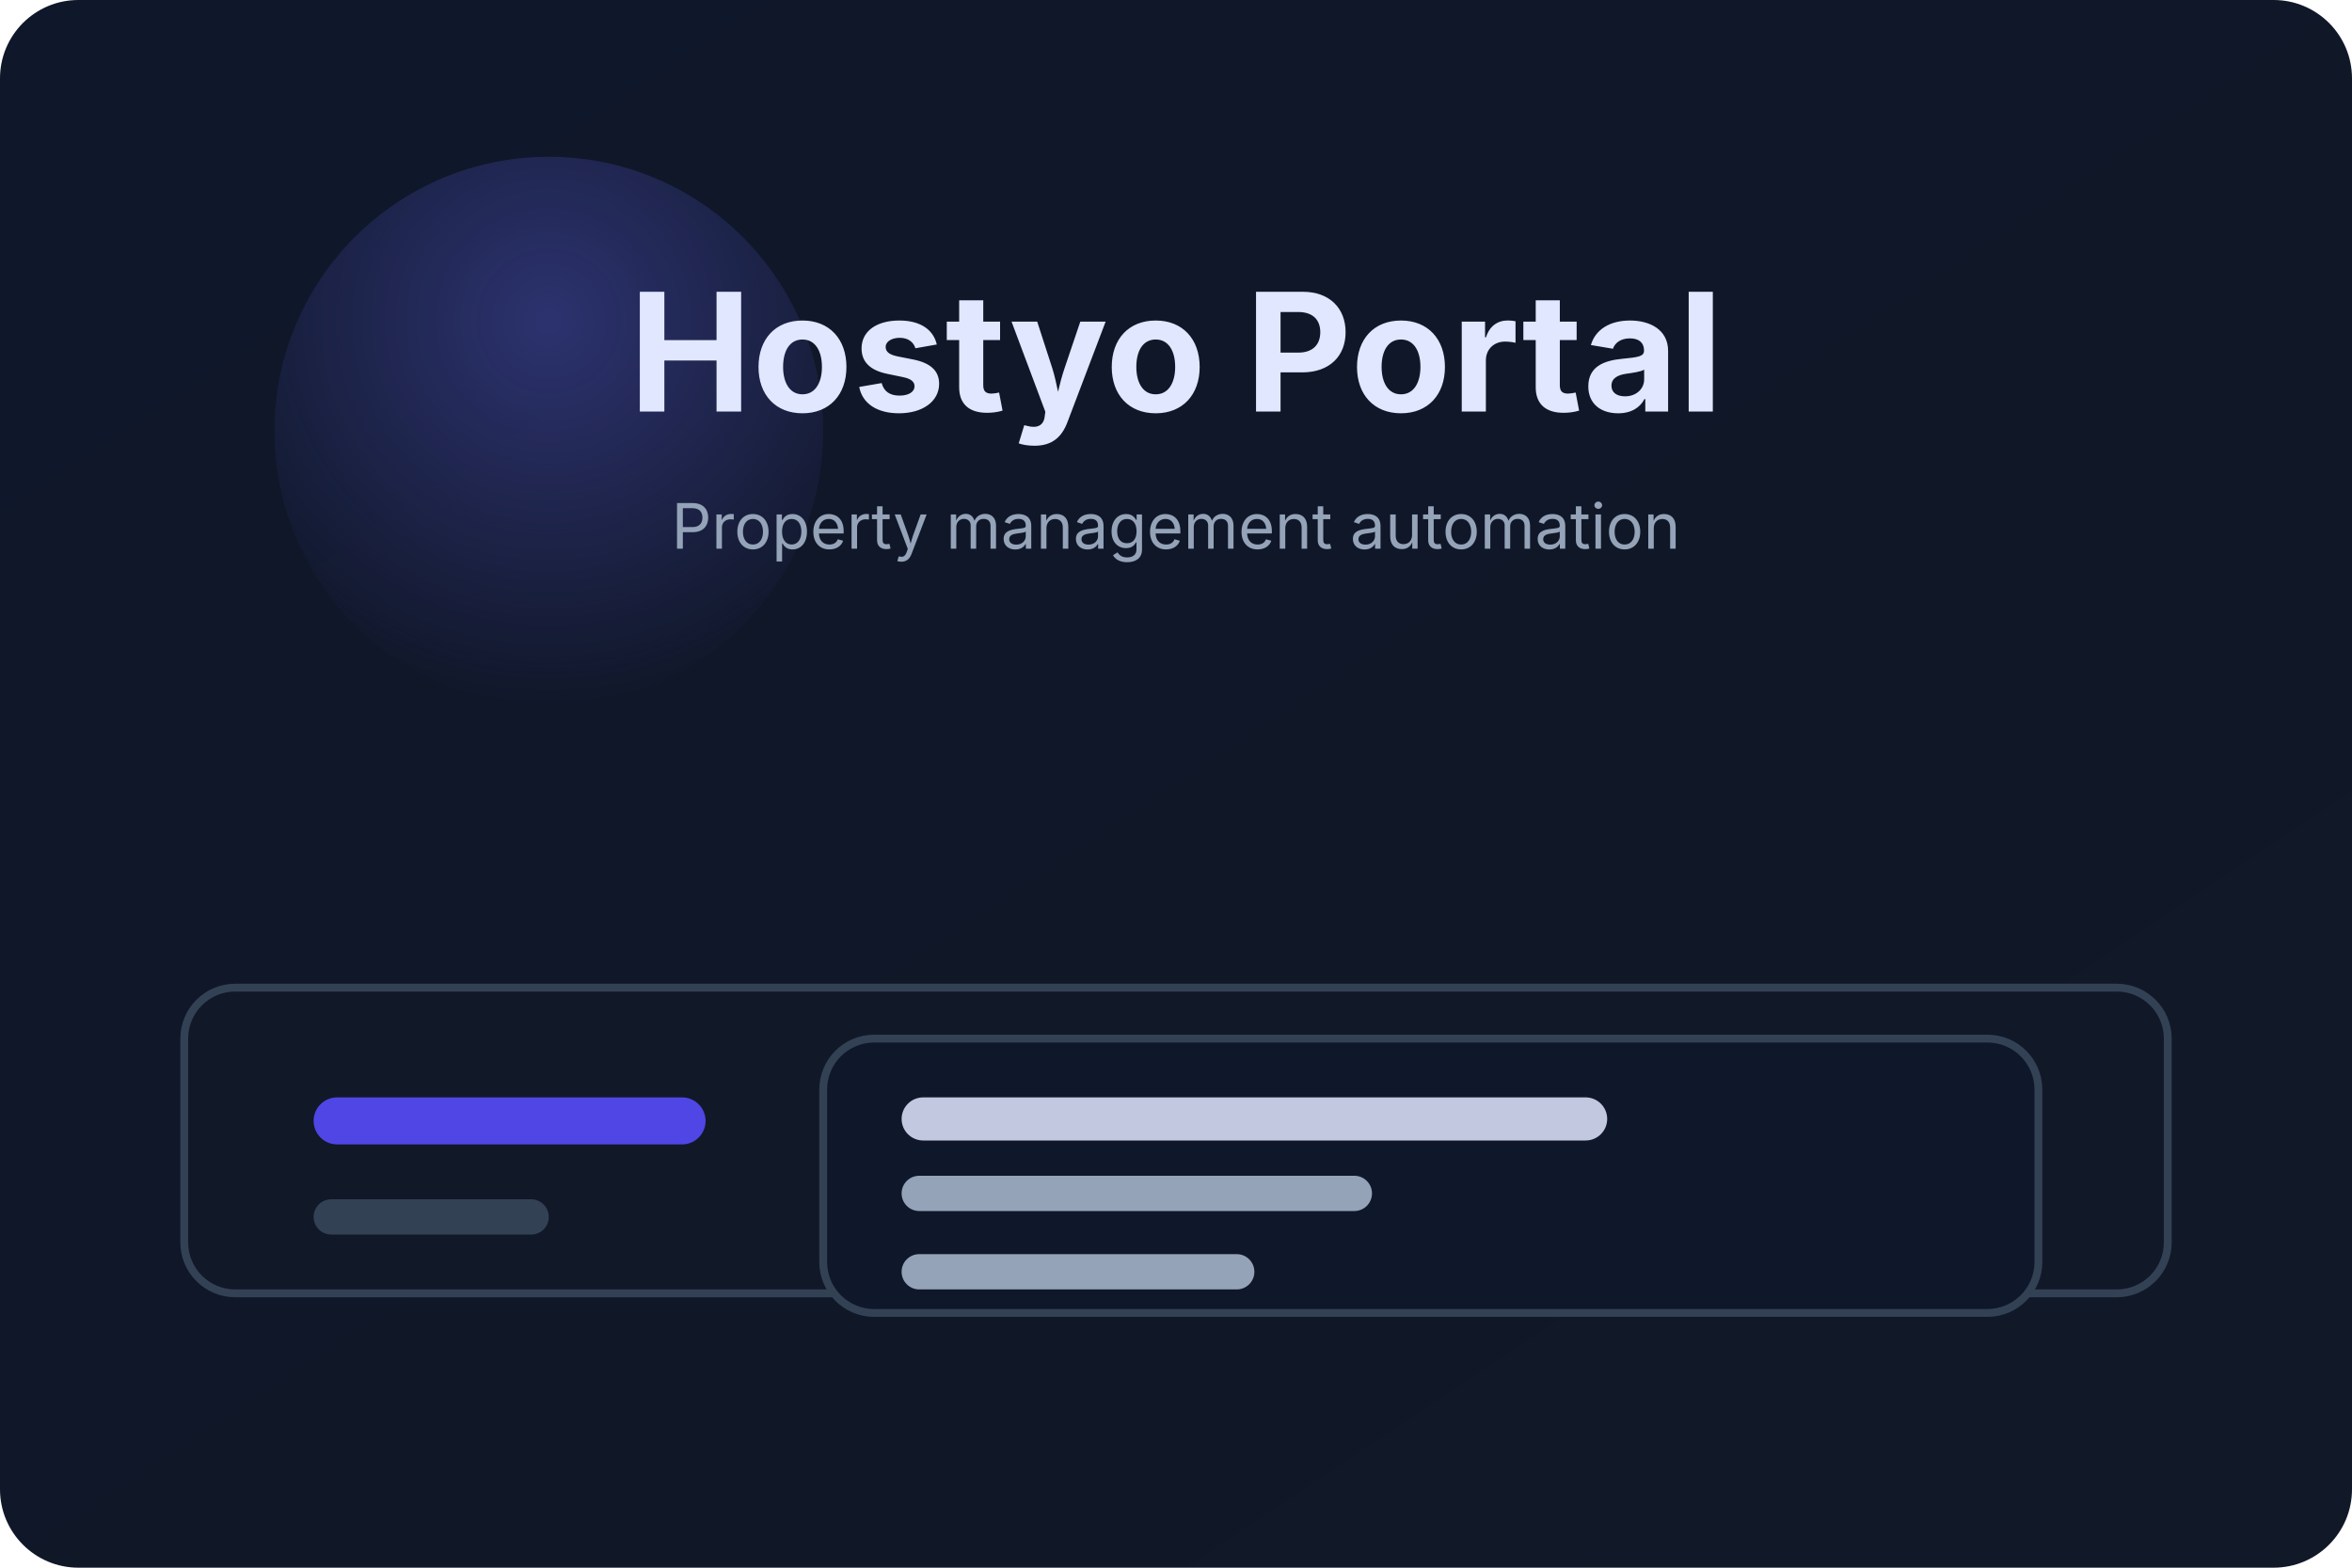
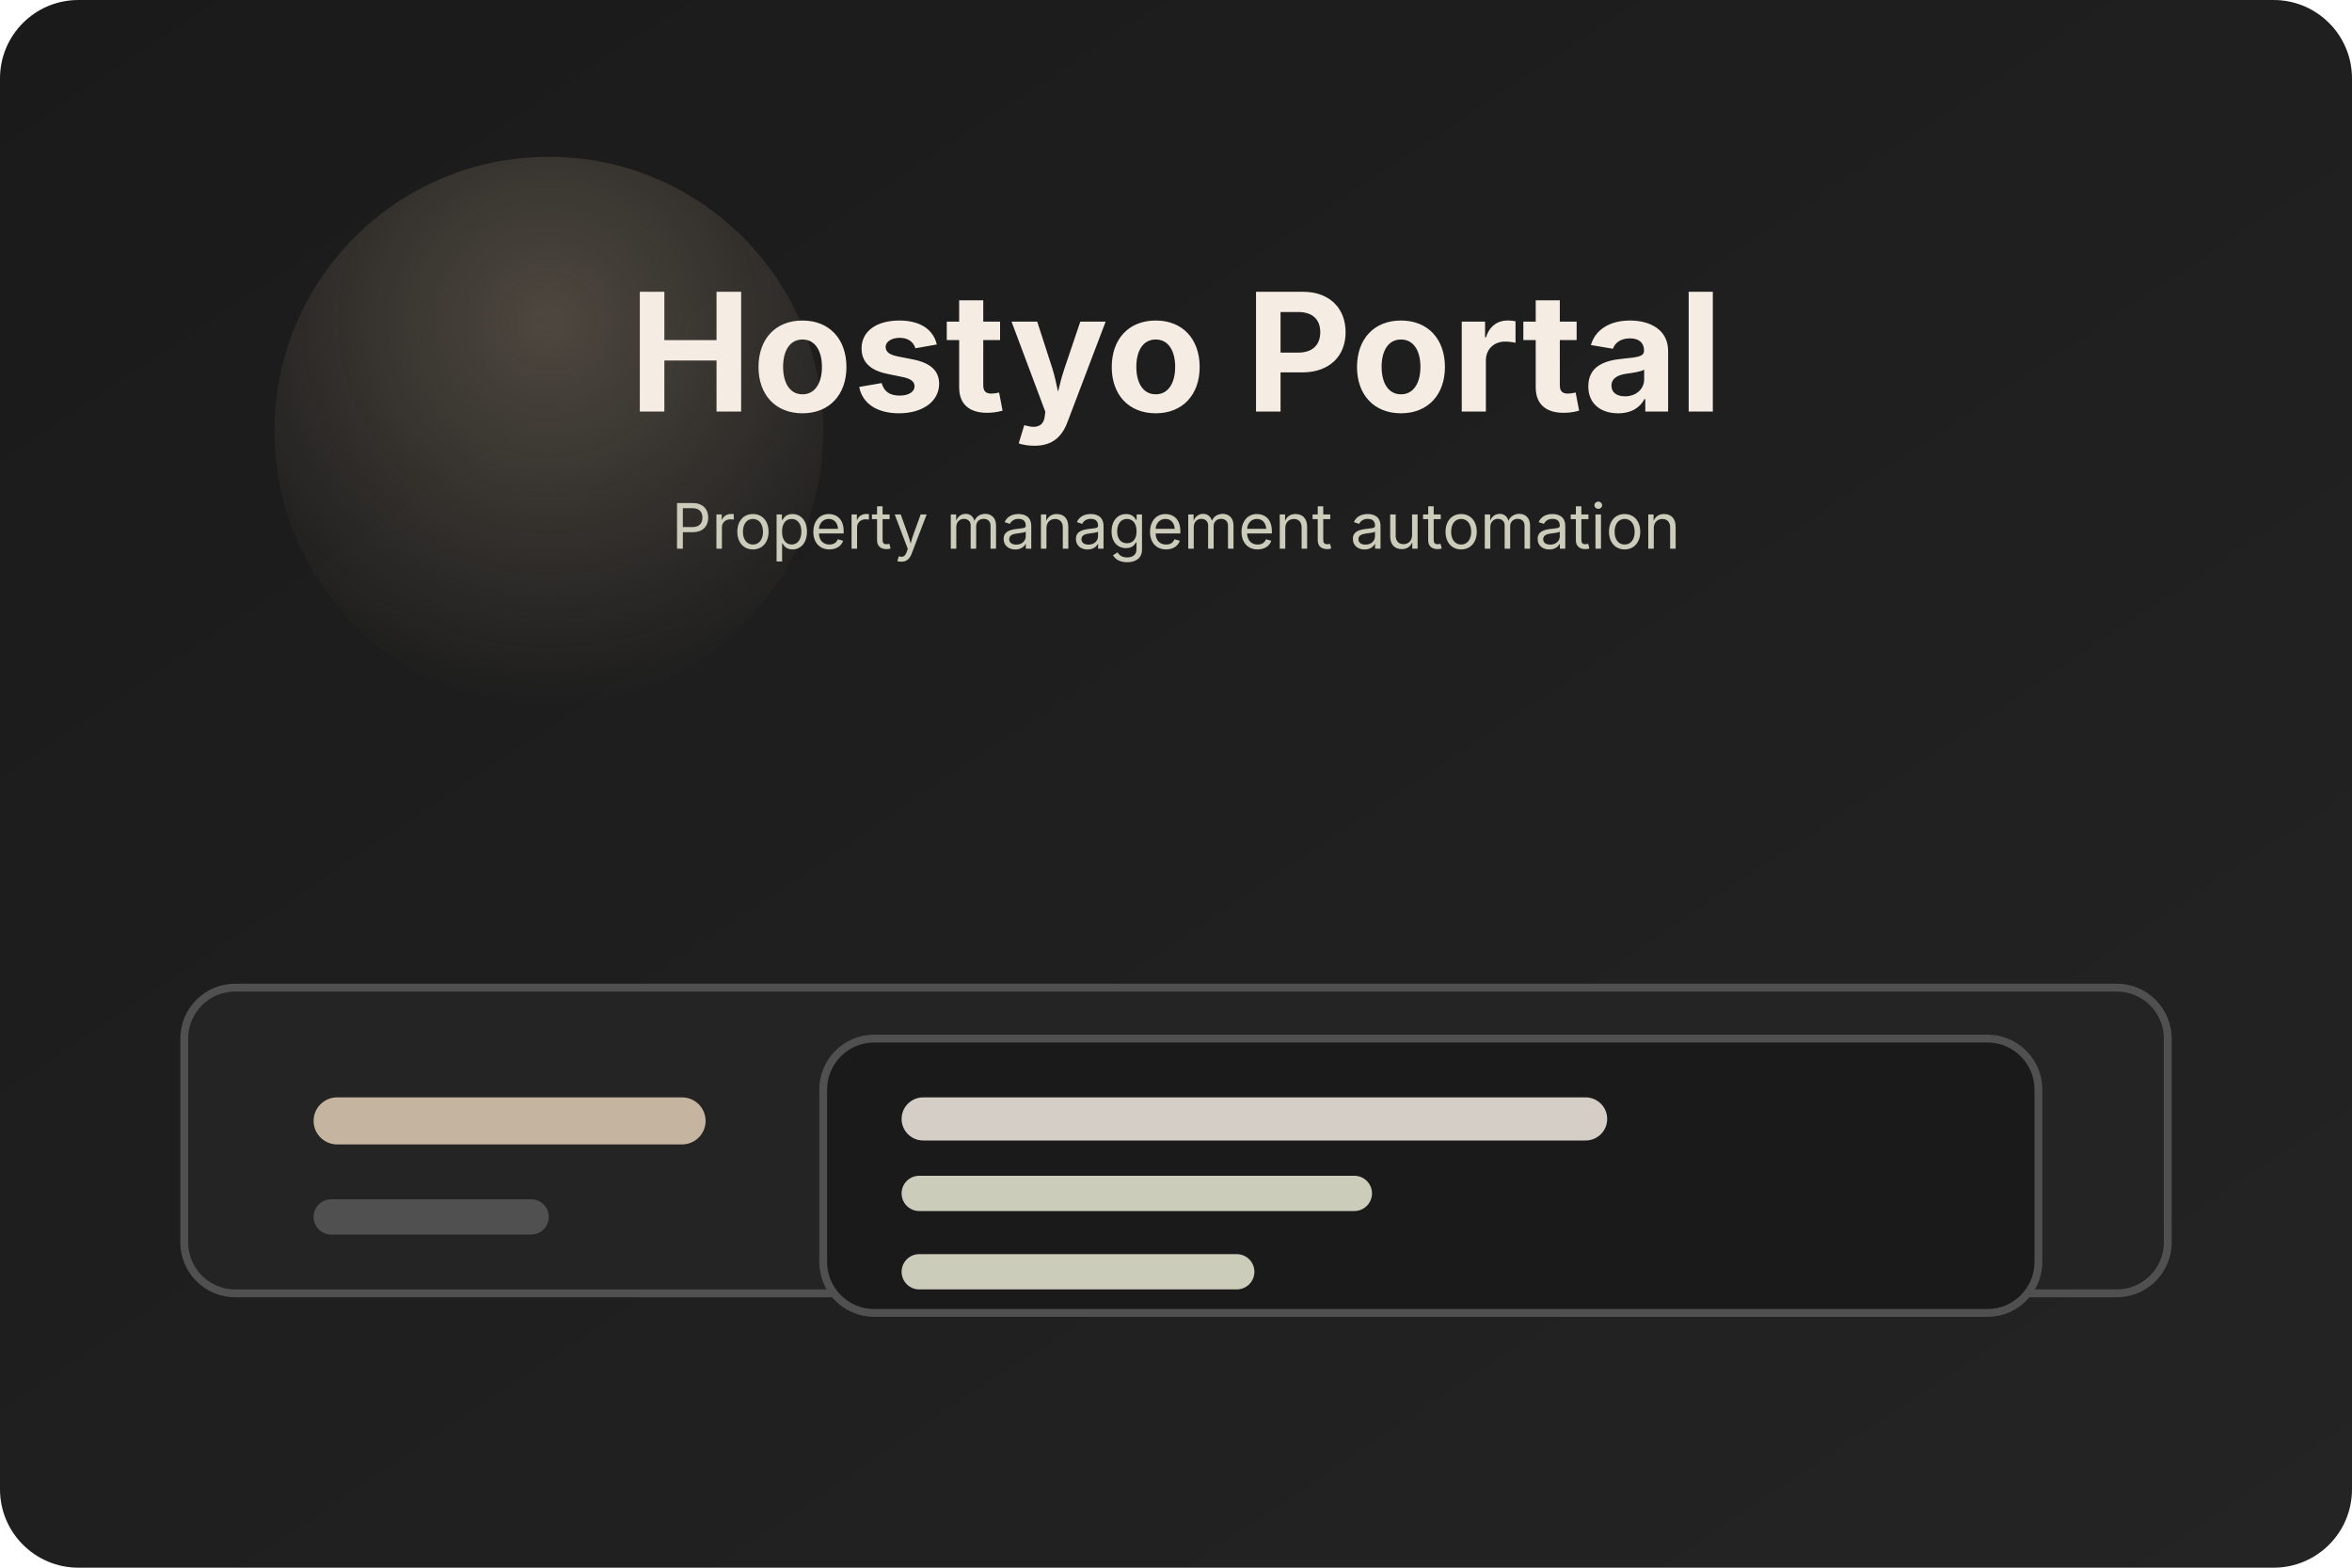
<svg xmlns="http://www.w3.org/2000/svg" width="1200" height="800" viewBox="0 0 1200 800" fill="none">
  <defs>
    <linearGradient id="bg" x1="0" y1="0" x2="1" y2="1">
-       <stop offset="0%" stop-color="#0f172a" />
-       <stop offset="100%" stop-color="#111827" />
+       <stop offset="0%" stop-color="#1A1A1A" />
+       <stop offset="100%" stop-color="#242424" />
    </linearGradient>
    <radialGradient id="halo" cx="0.5" cy="0.3" r="0.7">
-       <stop offset="0%" stop-color="#6366F1" stop-opacity="0.35" />
-       <stop offset="100%" stop-color="#6366F1" stop-opacity="0" />
+       <stop offset="0%" stop-color="#A9977F" stop-opacity="0.35" />
+       <stop offset="100%" stop-color="#A9977F" stop-opacity="0" />
    </radialGradient>
  </defs>
  <rect width="1200" height="800" rx="40" fill="url(#bg)" />
  <circle cx="280" cy="220" r="140" fill="url(#halo)" />
-   <path d="M120 660H1080C1094.36 660 1106 648.36 1106 634V530C1106 515.64 1094.36 504 1080 504H120C105.64 504 94 515.64 94 530V634C94 648.36 105.64 660 120 660Z" fill="#111827" stroke="#334155" stroke-width="4" />
-   <rect x="160" y="560" width="200" height="24" rx="12" fill="#4F46E5" />
-   <rect x="160" y="612" width="120" height="18" rx="9" fill="#334155" />
-   <rect x="420" y="530" width="620" height="140" rx="26" fill="#0f172a" stroke="#334155" stroke-width="4" />
-   <rect x="460" y="560" width="360" height="22" rx="11" fill="#E0E7FF" opacity="0.85" />
-   <rect x="460" y="600" width="240" height="18" rx="9" fill="#94A3B8" />
-   <rect x="460" y="640" width="180" height="18" rx="9" fill="#94A3B8" />
-   <text x="600" y="210" text-anchor="middle" font-family="Inter, Arial, sans-serif" font-size="84" fill="#E0E7FF" font-weight="700">Hostyo Portal</text>
-   <text x="600" y="280" text-anchor="middle" font-family="Inter, Arial, sans-serif" font-size="32" fill="#94A3B8">Property management automation</text>
+   <path d="M120 660H1080C1094.36 660 1106 648.36 1106 634V530C1106 515.64 1094.36 504 1080 504H120C105.64 504 94 515.64 94 530V634C94 648.36 105.64 660 120 660Z" fill="#242424" stroke="#505050" stroke-width="4" />
+   <rect x="160" y="560" width="200" height="24" rx="12" fill="#C5B49F" />
+   <rect x="160" y="612" width="120" height="18" rx="9" fill="#505050" />
+   <rect x="420" y="530" width="620" height="140" rx="26" fill="#1A1A1A" stroke="#505050" stroke-width="4" />
+   <rect x="460" y="560" width="360" height="22" rx="11" fill="#F5EDE4" opacity="0.85" />
+   <rect x="460" y="600" width="240" height="18" rx="9" fill="#CCCCBB" />
+   <rect x="460" y="640" width="180" height="18" rx="9" fill="#CCCCBB" />
+   <text x="600" y="210" text-anchor="middle" font-family="Inter, Arial, sans-serif" font-size="84" fill="#F5EDE4" font-weight="700">Hostyo Portal</text>
+   <text x="600" y="280" text-anchor="middle" font-family="Inter, Arial, sans-serif" font-size="32" fill="#CCCCBB">Property management automation</text>
</svg>
